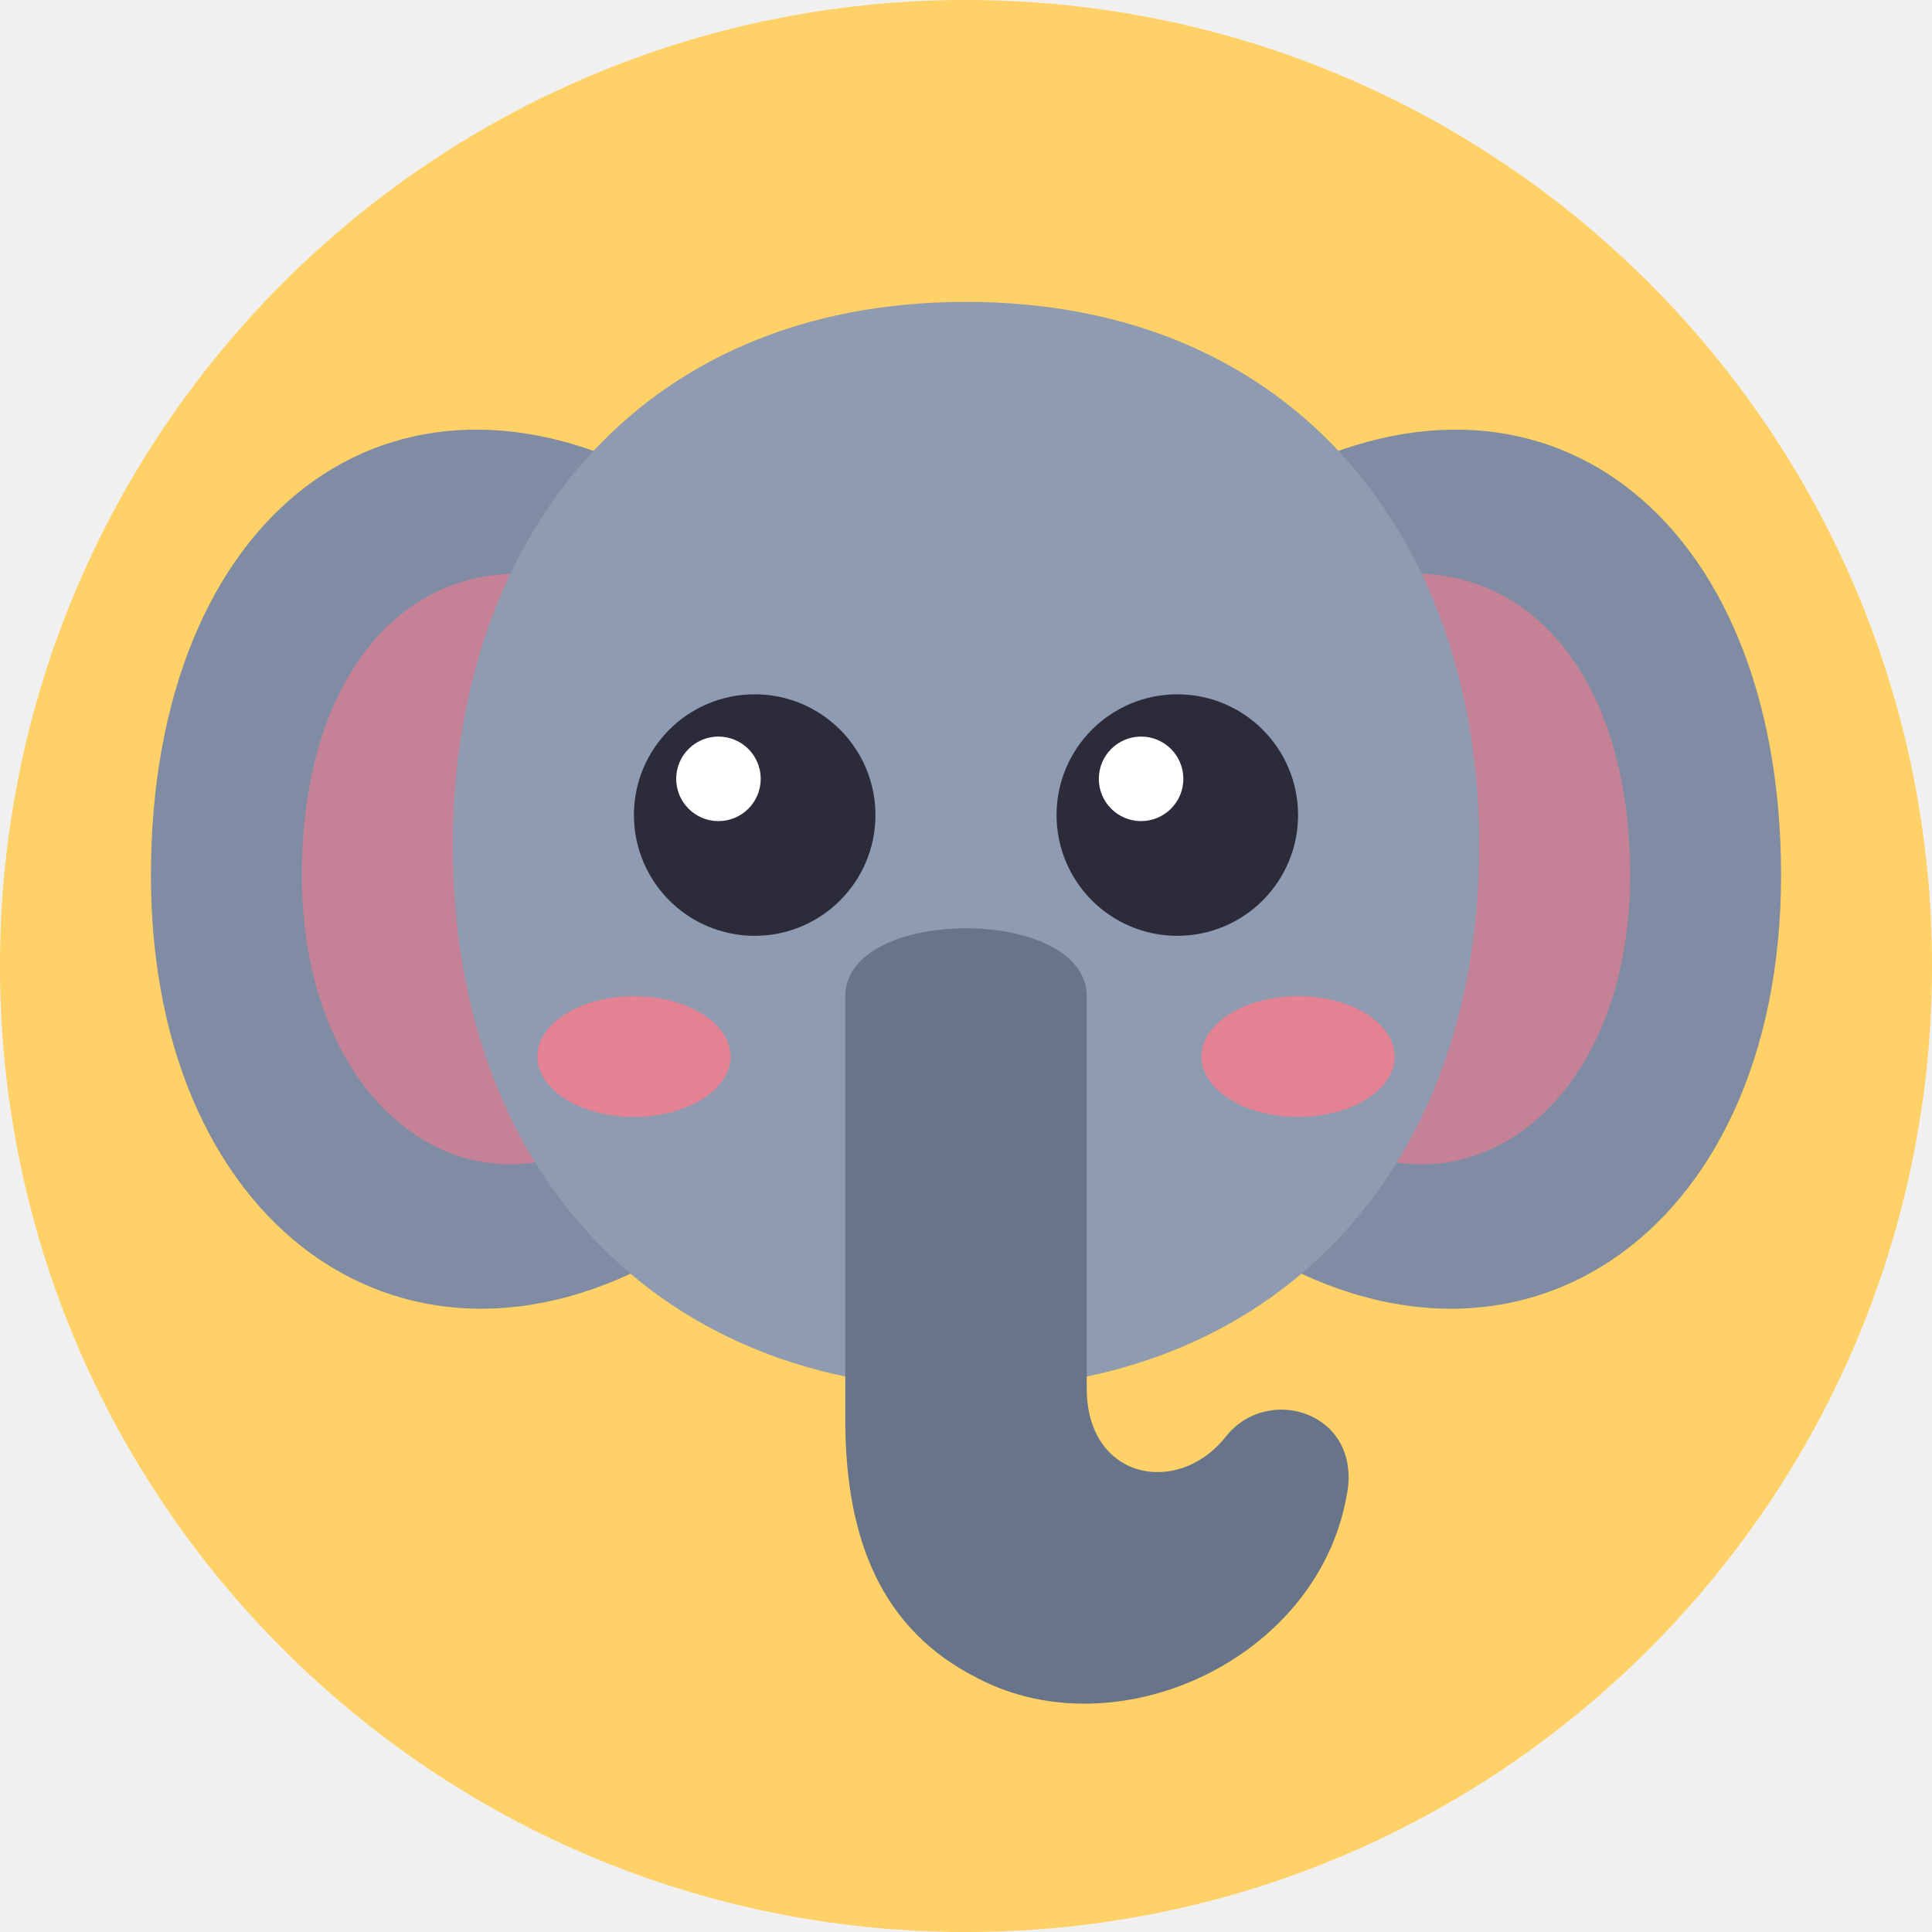
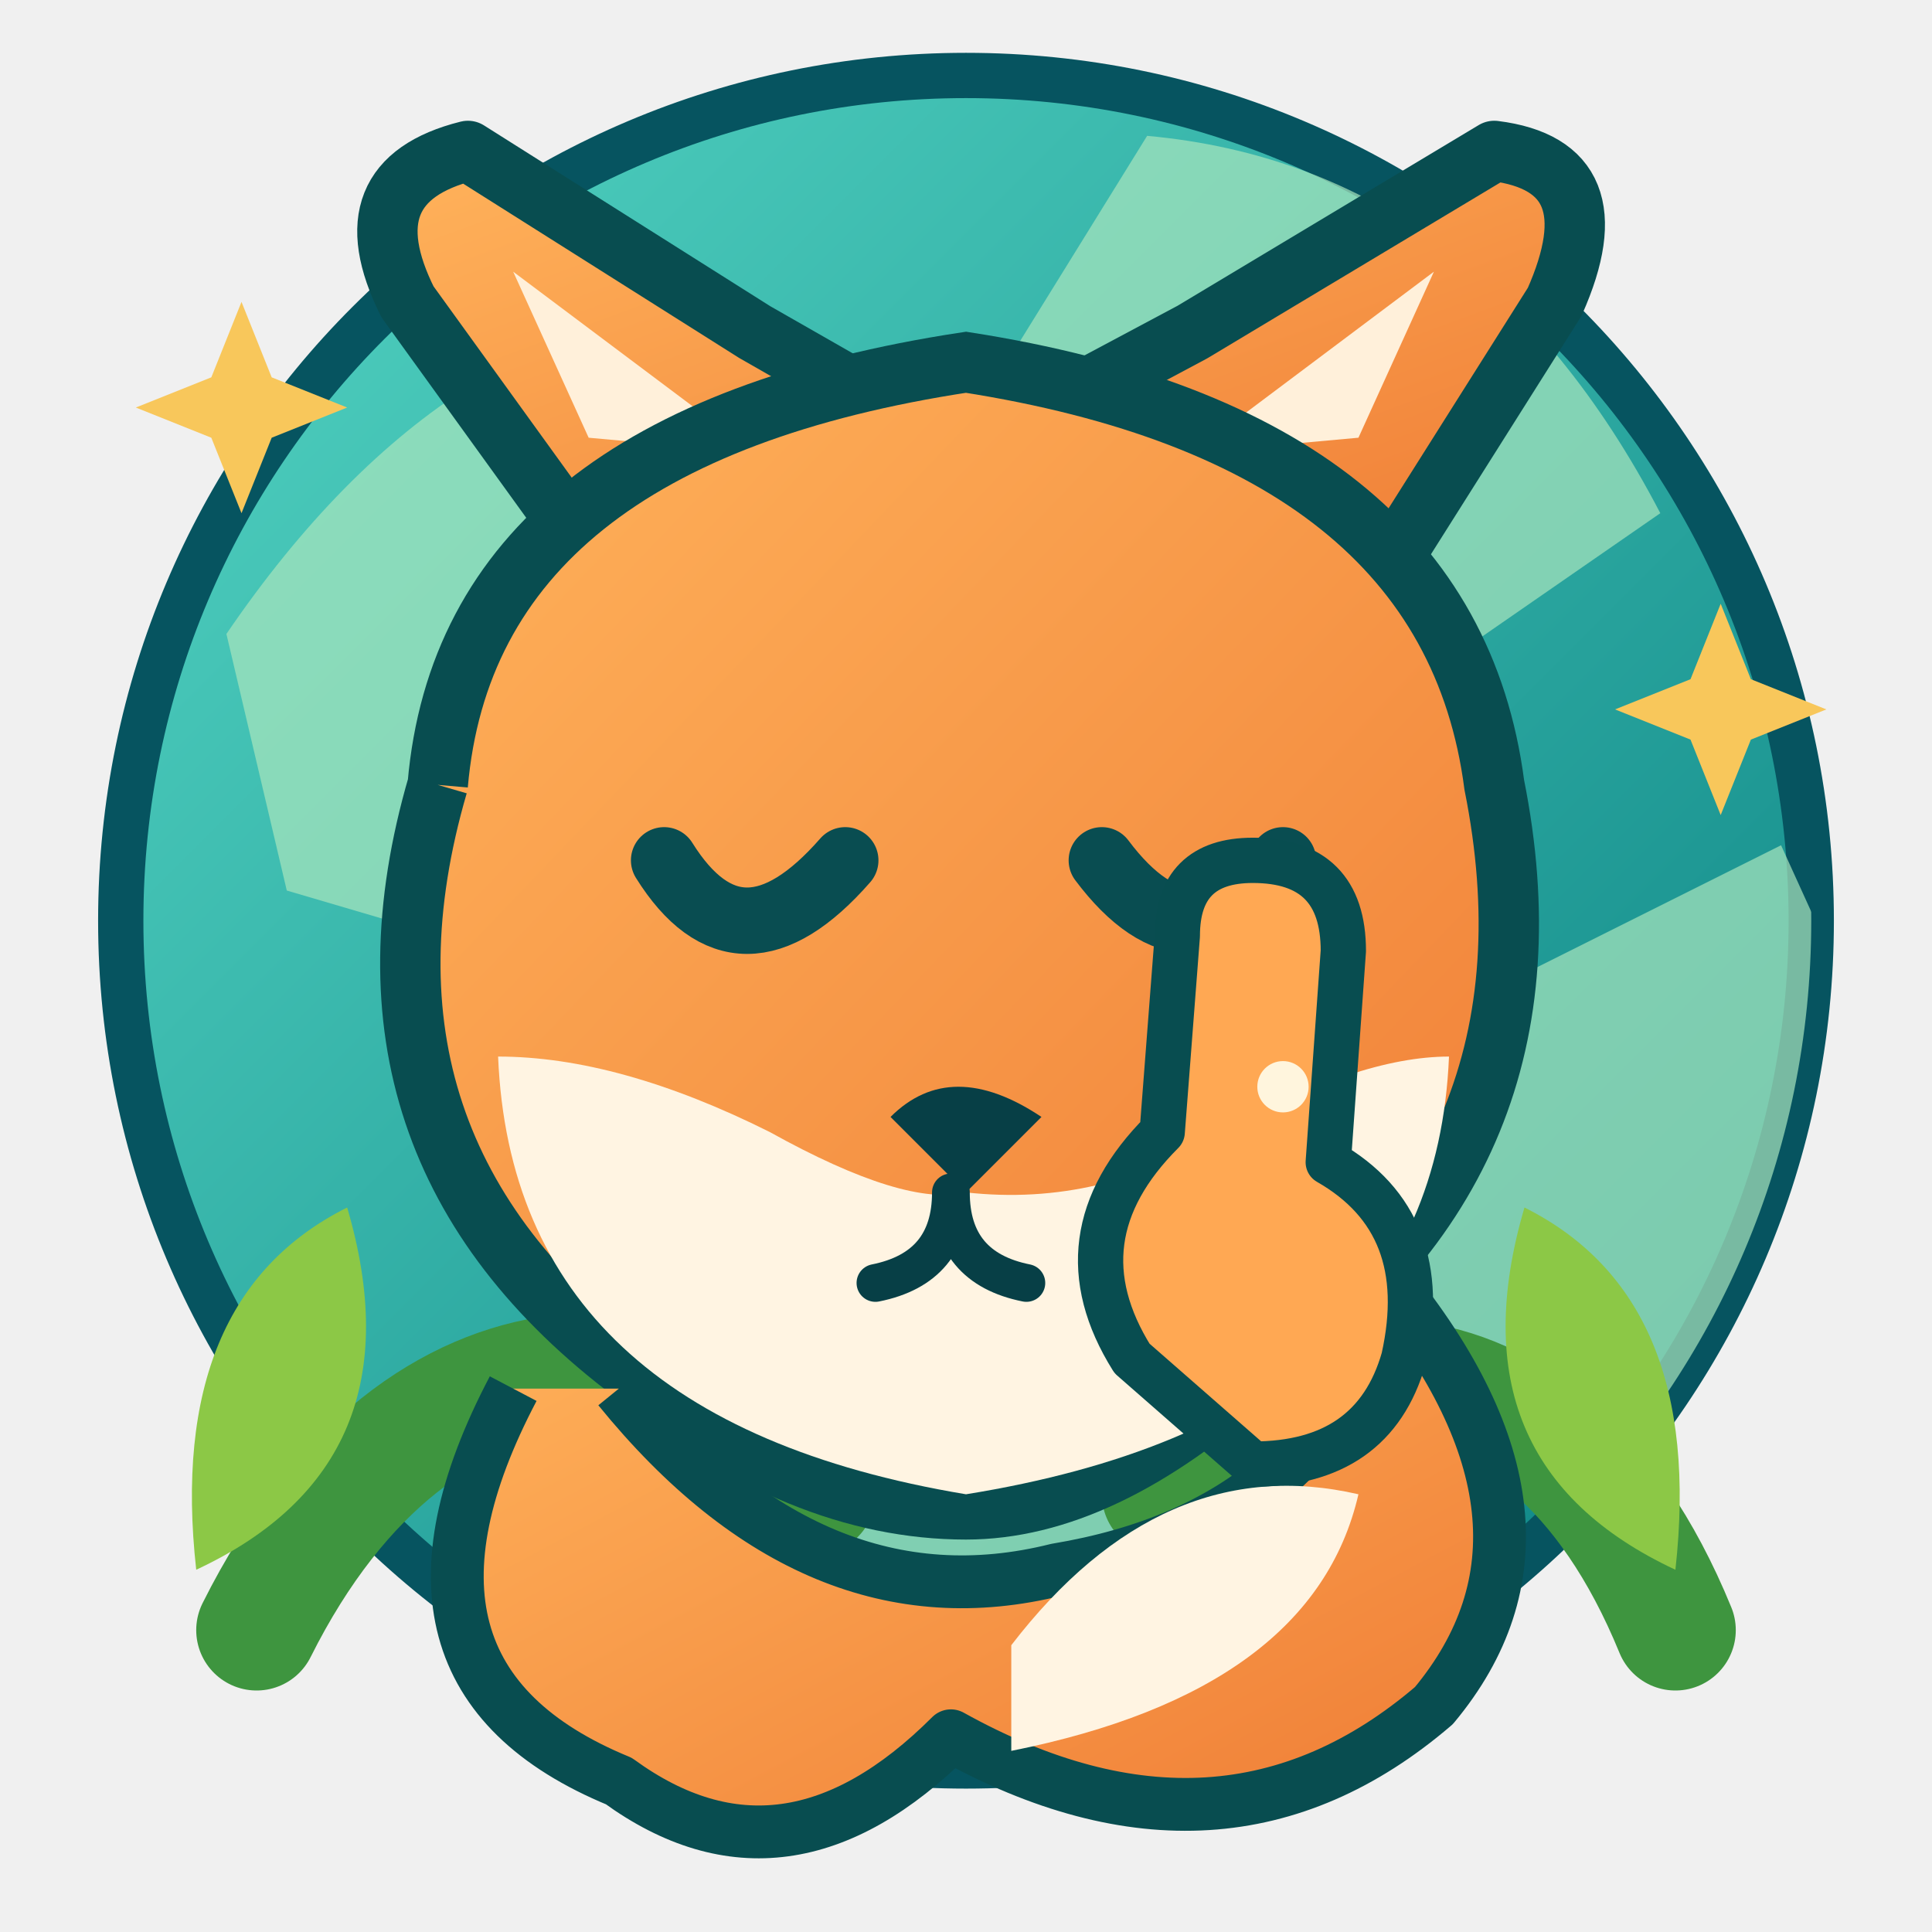
- <svg xmlns="http://www.w3.org/2000/svg" viewBox="0 0 32 32">
-   <circle cx="16" cy="16" r="16" fill="#ffd166" />
-   <path d="M11 8 C 6.5 5.5 2.5 8.5 2.5 14.5 C 2.5 20.5 7 23.5 11.5 20.5 Z" fill="#7f8ca3" />
-   <path d="M10.5 10 C 7.5 8.5 5 10.5 5 14.5 C 5 18.5 8 20.5 10.5 18.5 Z" fill="#ff7a8a" opacity="0.55" />
-   <path d="M21 8 C 25.5 5.5 29.5 8.5 29.5 14.5 C 29.5 20.5 25 23.5 20.5 20.5 Z" fill="#7f8ca3" />
-   <path d="M21.5 10 C 24.5 8.5 27 10.5 27 14.5 C 27 18.5 24 20.5 21.5 18.5 Z" fill="#ff7a8a" opacity="0.55" />
-   <path d="M16 5 C 21.5 5 24.5 9 24.5 14 C 24.5 19.5 21 23 16 23 C 11 23 7.5 19.5 7.5 14 C 7.5 9 10.5 5 16 5 Z" fill="#8e9bb0" />
-   <circle cx="12.5" cy="13.5" r="2" fill="#2b2b3a" />
-   <circle cx="11.9" cy="12.9" r="0.7" fill="#ffffff" />
-   <circle cx="19.5" cy="13.5" r="2" fill="#2b2b3a" />
-   <circle cx="18.9" cy="12.9" r="0.7" fill="#ffffff" />
-   <path d="M14 16.5 C 14 15 18 15 18 16.5 L 18 23 C 18 24.5 19.5 24.8 20.3 23.8 C 21 22.9 22.6 23.4 22.3 24.8 C 21.8 27.5 18.5 29 16.2 27.8 C 14.6 27 14 25.5 14 23.5 Z" fill="#68748a" />
-   <ellipse cx="10.5" cy="17.5" rx="1.6" ry="1" fill="#ff7a8a" opacity="0.75" />
-   <ellipse cx="21.5" cy="17.5" rx="1.6" ry="1" fill="#ff7a8a" opacity="0.75" />
+ <svg xmlns="http://www.w3.org/2000/svg" viewBox="0 0 128 128" role="img" aria-label="FlüsterWelt – Fuchs vor einer Weltkugel">
+   <defs>
+     <linearGradient id="fw-globe" x1="0" y1="0" x2="1" y2="1">
+       <stop offset="0" stop-color="#54d5c3" />
+       <stop offset="1" stop-color="#087f81" />
+     </linearGradient>
+     <linearGradient id="fw-fur" x1="0" y1="0" x2="1" y2="1">
+       <stop offset="0" stop-color="#ffb35b" />
+       <stop offset="1" stop-color="#ef7c35" />
+     </linearGradient>
+     <clipPath id="fw-globe-clip">
+       <circle cx="64" cy="61" r="56" />
+     </clipPath>
+   </defs>
+   <circle cx="64" cy="61" r="56" fill="url(#fw-globe)" stroke="#065460" stroke-width="3" />
+   <g clip-path="url(#fw-globe-clip)" fill="#a8e5bd" opacity=".7">
+     <path d="M15 42q15-22 35-22l10 10-7 14-15 4-2 16-17-5z" />
+     <path d="M76 9q22 2 34 25l-13 9-9-6-14 6-11-13z" />
+     <path d="M96 67l22-11 10 22-17 29-11-10-13-2z" />
+     <path d="M48 84l19-8 11 12-6 28-15 10-14-16z" />
+   </g>
+   <path d="M17 108c11-22 30-20 37-9M111 108c-9-22-27-19-34-9" stroke="#3e953f" stroke-width="8" stroke-linecap="round" fill="none" />
+   <path d="M13 104q-2-18 10-24 5 17-10 24zm98 0q2-18-10-24-5 17 10 24z" fill="#8cc846" />
+   <path d="M40 38 27 20q-4-8 4-10l19 12 14 8 15-8 20-12q8 1 4 10L91 39z" fill="url(#fw-fur)" stroke="#084d50" stroke-width="4" stroke-linejoin="round" />
+   <path d="m39 29-5-11 16 12zm51 0 5-11-16 12z" fill="#fff0da" />
+   <path d="M29 52q2-23 35-28 32 5 35 28 5 25-16 39-10 9-19 9-11 0-22-9Q22 76 29 52" fill="url(#fw-fur)" stroke="#084d50" stroke-width="4" />
+   <path d="M33 70q8 0 18 5 9 5 13 4 9 1 17-4 9-5 15-5-1 24-32 29-30-5-31-29" fill="#fff4e2" />
+   <path d="M44 57q5 8 12 0M73 57q6 8 12 0" fill="none" stroke="#094d51" stroke-width="4.4" stroke-linecap="round" />
+   <path d="M59 74q4-4 10 0l-5 5z" fill="#073f46" />
+   <path d="M63 79q0 5-5 6m5-6q0 5 5 6" fill="none" stroke="#073f46" stroke-width="2.5" stroke-linecap="round" />
+   <path d="M34 92q-10 19 7 26 11 8 22-3 18 10 32-2 10-12-3-28-4 16-22 19-16 4-29-12" fill="url(#fw-fur)" stroke="#084d50" stroke-width="3.5" stroke-linejoin="round" />
+   <path d="M67 109q10-13 23-10-3 13-23 17z" fill="#fff4e2" />
+   <path d="M75 90q-5-8 2-15l1-13q0-5 5-5 6 0 6 6l-1 14q7 4 5 13-2 7-10 7z" fill="#ffa853" stroke="#084d50" stroke-width="3" stroke-linejoin="round" />
+   <circle cx="85" cy="72" r="1.7" fill="#fff5dd" />
+   <path d="m16 20 2 5 5 2-5 2-2 5-2-5-5-2 5-2zm98 20 2 5 5 2-5 2-2 5-2-5-5-2 5-2z" fill="#f8c75b" />
</svg>
